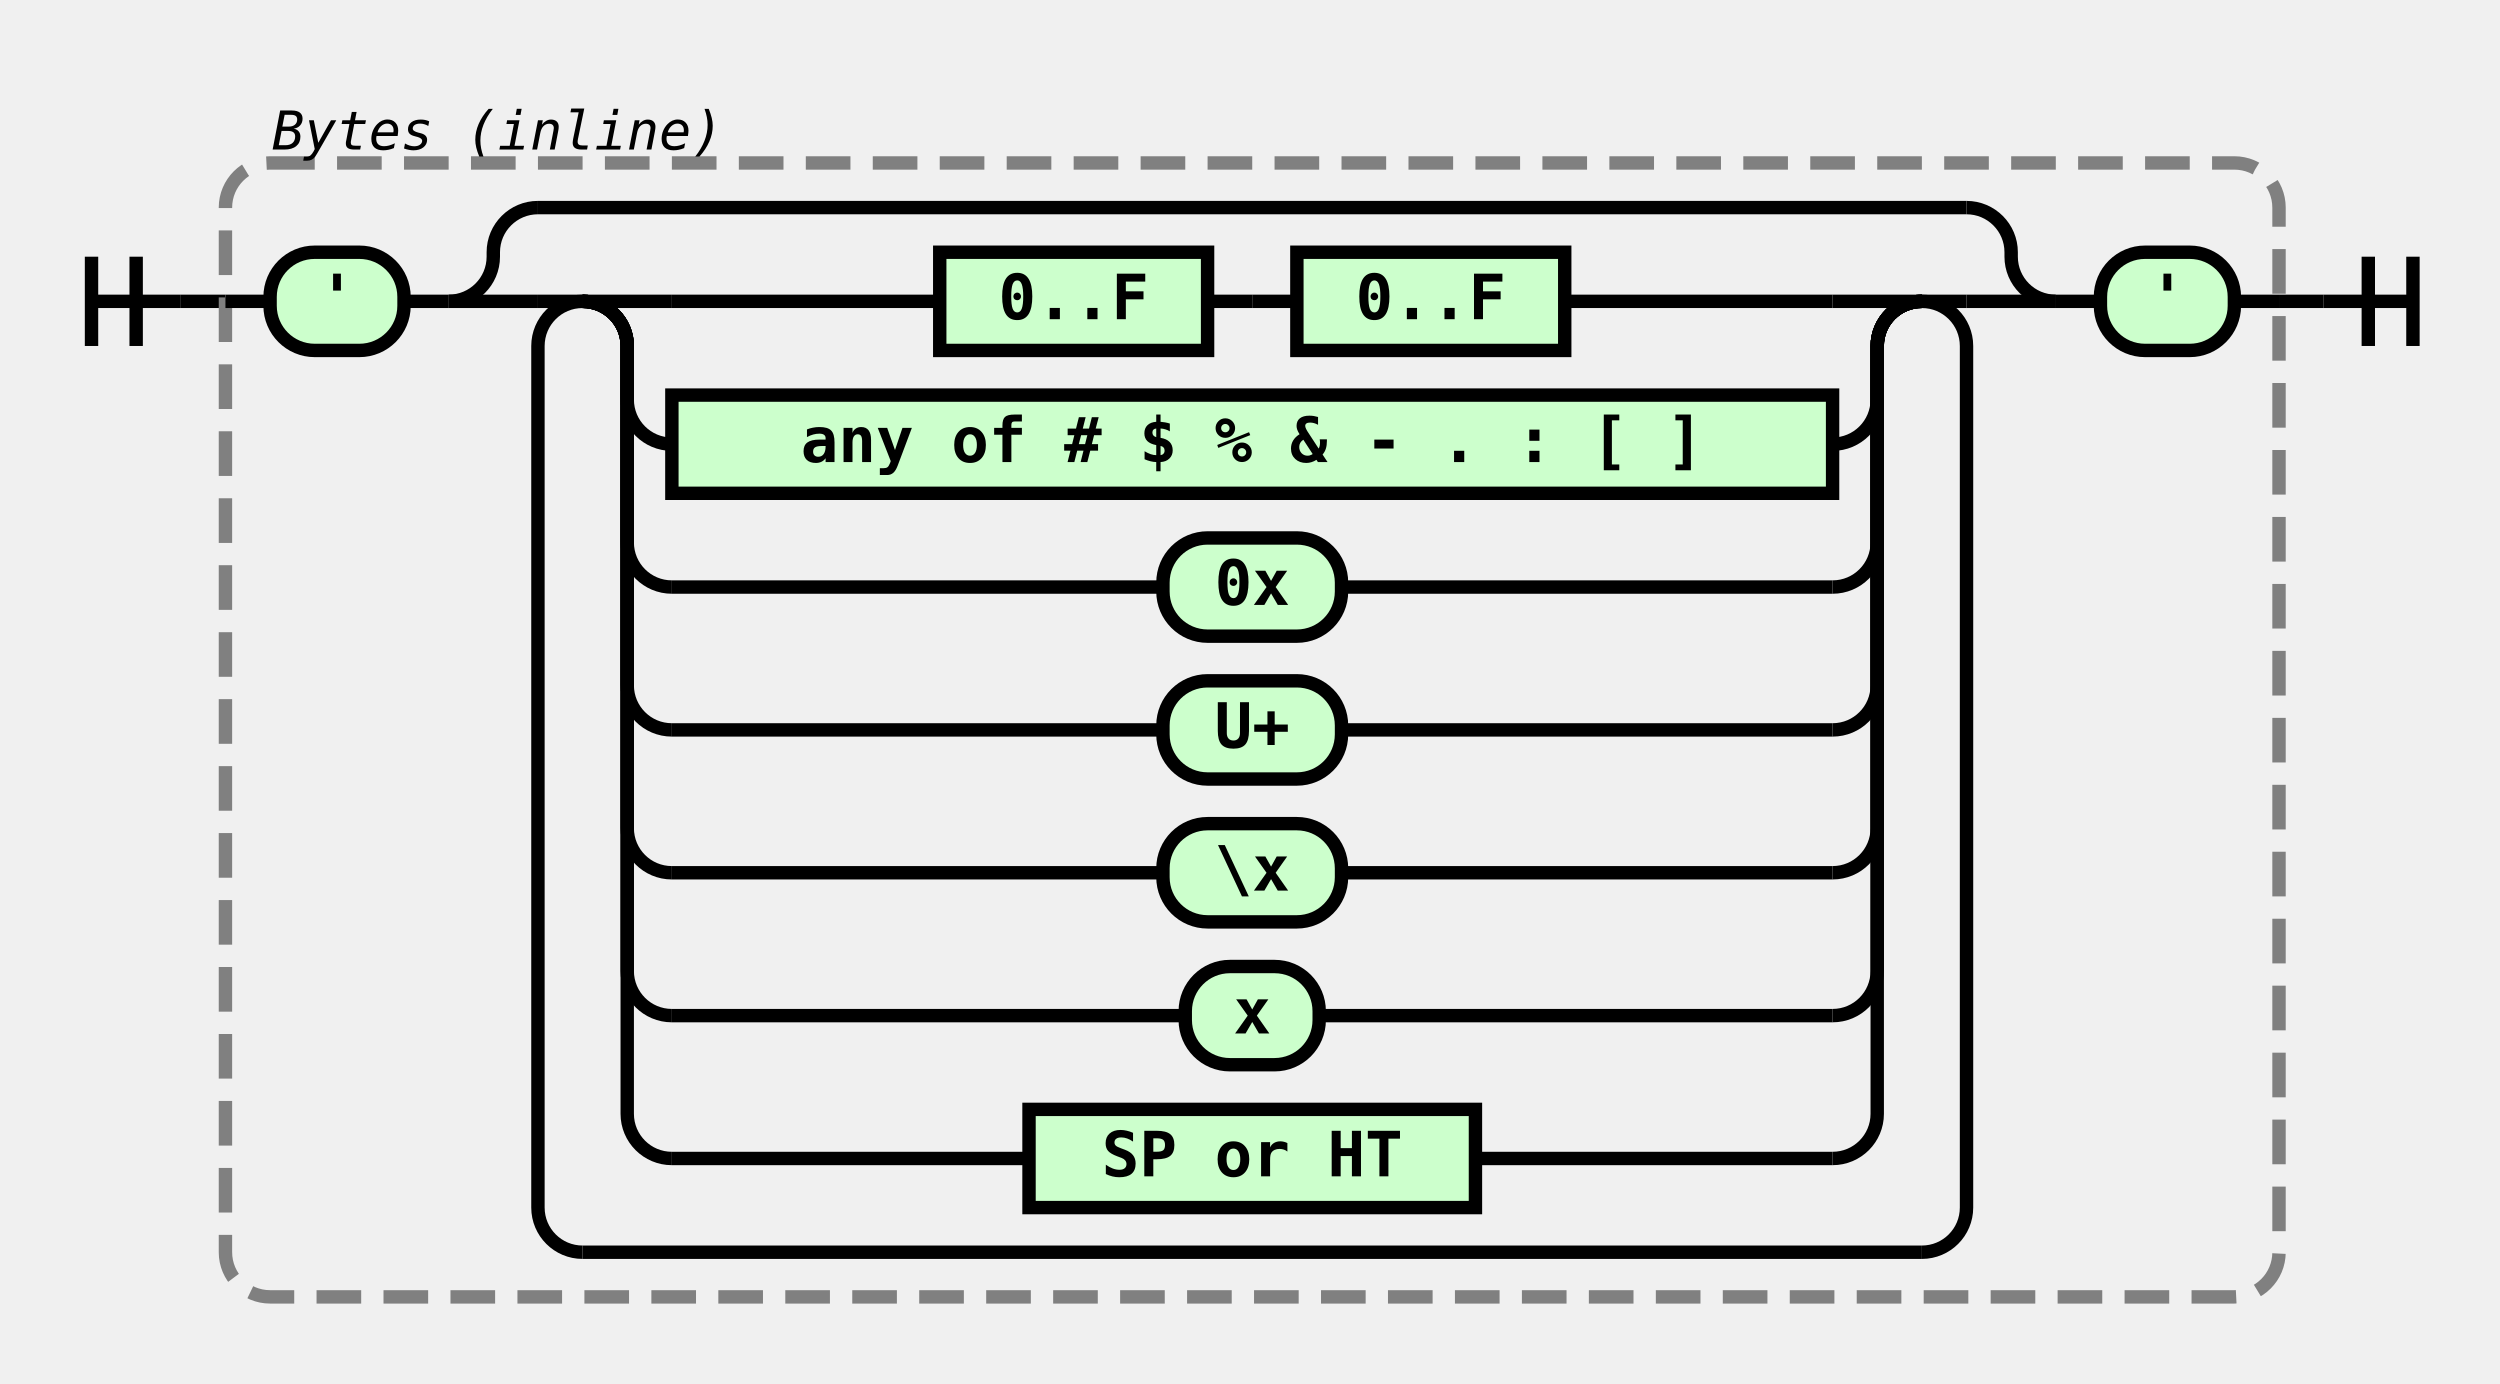
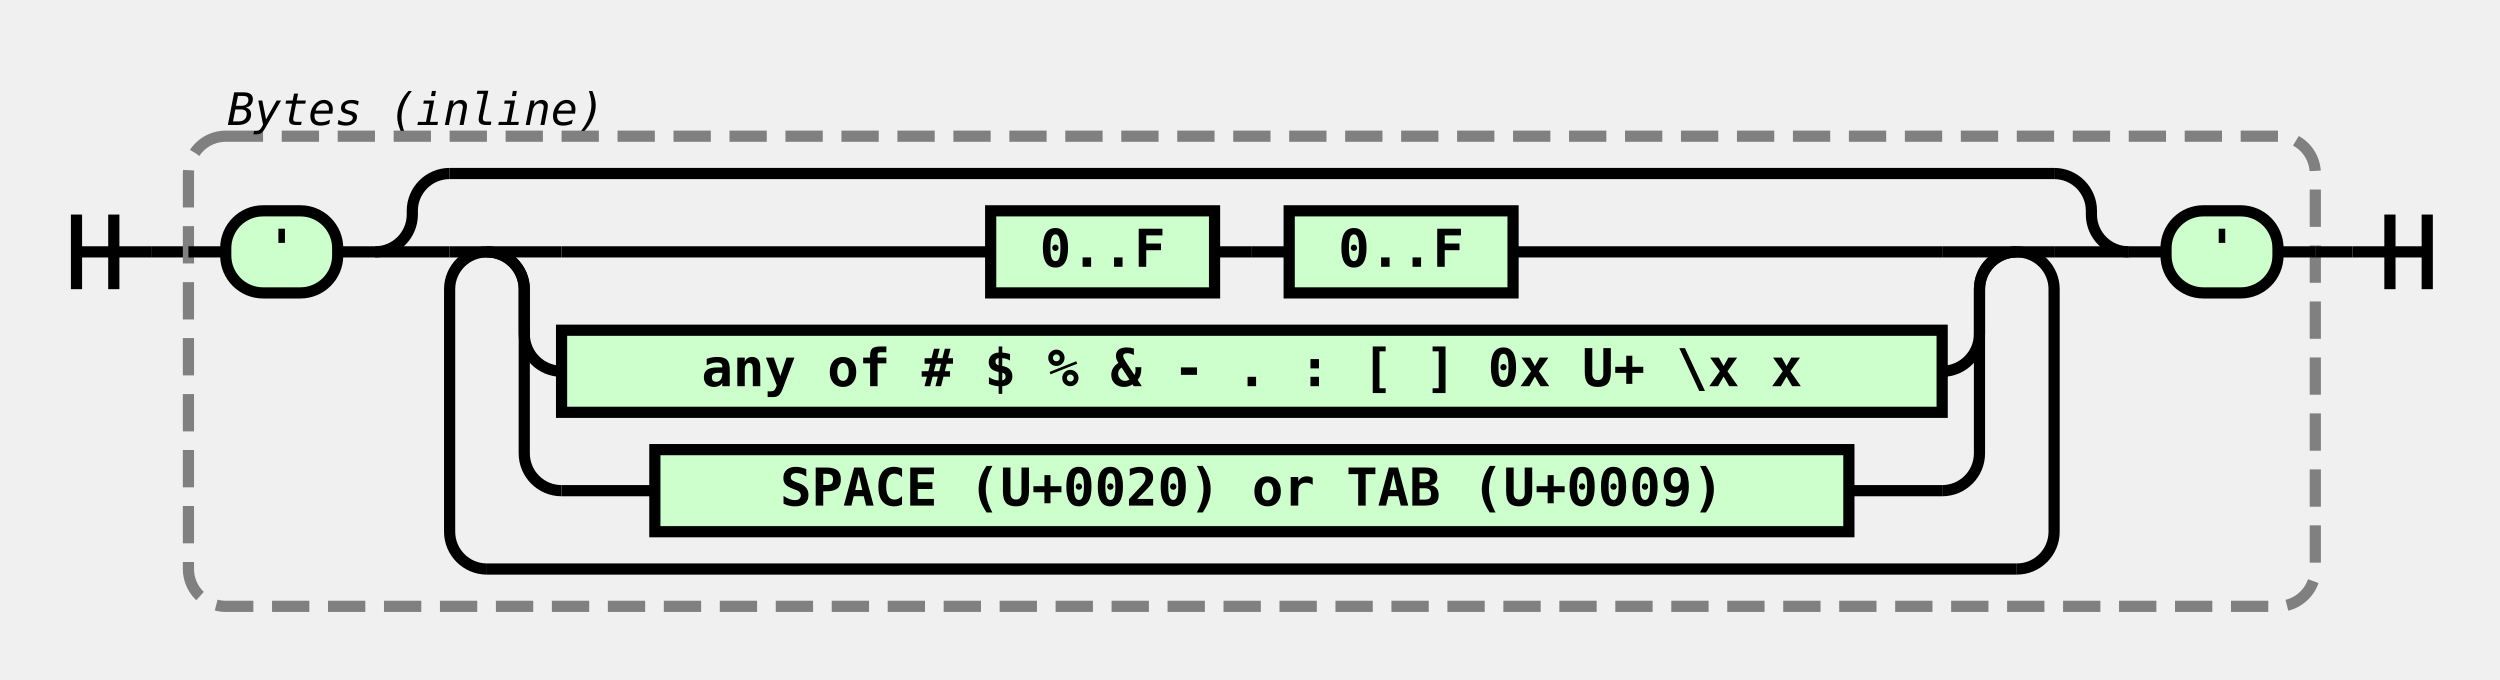
- <svg xmlns="http://www.w3.org/2000/svg" class="railroad-diagram" width="560" height="310" viewBox="0 0 560 310">
+ <svg xmlns="http://www.w3.org/2000/svg" class="railroad-diagram" width="670" height="182" viewBox="0 0 670 182">
  <g transform="translate(.5 .5)">
    <g>
      <path d="M20 57v20m10 -20v20m-10 -10h20" />
    </g>
    <path d="M40 67h10" />
    <g>
      <path d="M50 67h0" />
-       <path d="M510 67h0" />
-       <rect x="50" y="36" width="460" height="254" rx="10" ry="10" class="group-box" />
+       <path d="M620 67h0" />
+       <rect x="50" y="36" width="570" height="126" rx="10" ry="10" class="group-box" />
      <g>
        <path d="M50 67h10" />
-         <path d="M500 67h10" />
+         <path d="M610 67h10" />
        <g class="terminal ">
          <path d="M60 67h0" />
          <path d="M90 67h0" />
          <rect x="60" y="56" width="30" height="22" rx="10" ry="10" />
          <text x="75" y="71">'</text>
        </g>
        <path d="M90 67h10" />
        <g>
          <path d="M100 67h0" />
-           <path d="M460 67h0" />
+           <path d="M570 67h0" />
          <path d="M100 67a10 10 0 0 0 10 -10v-1a10 10 0 0 1 10 -10" />
          <g>
-             <path d="M120 46h320" />
+             <path d="M120 46h430" />
          </g>
-           <path d="M440 46a10 10 0 0 1 10 10v1a10 10 0 0 0 10 10" />
+           <path d="M550 46a10 10 0 0 1 10 10v1a10 10 0 0 0 10 10" />
          <path d="M100 67h20" />
          <g>
            <path d="M120 67h0" />
-             <path d="M440 67h0" />
+             <path d="M550 67h0" />
            <path d="M120 67h10" />
            <g>
              <path d="M130 67h0" />
-               <path d="M430 67h0" />
+               <path d="M540 67h0" />
              <path d="M130 67h20" />
              <g>
-                 <path d="M150 67h60" />
-                 <path d="M350 67h60" />
+                 <path d="M150 67h115" />
+                 <path d="M405 67h115" />
                <g class="non-terminal ">
-                   <path d="M210 67h0" />
-                   <path d="M270 67h0" />
-                   <rect x="210" y="56" width="60" height="22" />
-                   <text x="240" y="71">0..F</text>
+                   <path d="M265 67h0" />
+                   <path d="M325 67h0" />
+                   <rect x="265" y="56" width="60" height="22" />
+                   <text x="295" y="71">0..F</text>
                </g>
-                 <path d="M270 67h10" />
-                 <path d="M280 67h10" />
+                 <path d="M325 67h10" />
+                 <path d="M335 67h10" />
                <g class="non-terminal ">
-                   <path d="M290 67h0" />
-                   <path d="M350 67h0" />
-                   <rect x="290" y="56" width="60" height="22" />
-                   <text x="320" y="71">0..F</text>
+                   <path d="M345 67h0" />
+                   <path d="M405 67h0" />
+                   <rect x="345" y="56" width="60" height="22" />
+                   <text x="375" y="71">0..F</text>
                </g>
              </g>
-               <path d="M410 67h20" />
+               <path d="M520 67h20" />
              <path d="M130 67a10 10 0 0 1 10 10v12a10 10 0 0 0 10 10" />
              <g class="non-terminal ">
                <path d="M150 99h0" />
-                 <path d="M410 99h0" />
-                 <rect x="150" y="88" width="260" height="22" />
-                 <text x="280" y="103">any of # $ % &amp; - . : [ ]</text>
+                 <path d="M520 99h0" />
+                 <rect x="150" y="88" width="370" height="22" />
+                 <text x="335" y="103">any of # $ % &amp; - . : [ ] 0x U+ \x x</text>
              </g>
-               <path d="M410 99a10 10 0 0 0 10 -10v-12a10 10 0 0 1 10 -10" />
+               <path d="M520 99a10 10 0 0 0 10 -10v-12a10 10 0 0 1 10 -10" />
              <path d="M130 67a10 10 0 0 1 10 10v44a10 10 0 0 0 10 10" />
-               <g>
-                 <path d="M150 131h110" />
-                 <path d="M300 131h110" />
-                 <g class="terminal ">
-                   <path d="M260 131h0" />
-                   <path d="M300 131h0" />
-                   <rect x="260" y="120" width="40" height="22" rx="10" ry="10" />
-                   <text x="280" y="135">0x</text>
-                 </g>
+               <g class="non-terminal ">
+                 <path d="M150 131h25" />
+                 <path d="M495 131h25" />
+                 <rect x="175" y="120" width="320" height="22" />
+                 <text x="335" y="135">SPACE (U+0020) or TAB (U+0009)</text>
              </g>
-               <path d="M410 131a10 10 0 0 0 10 -10v-44a10 10 0 0 1 10 -10" />
-               <path d="M130 67a10 10 0 0 1 10 10v76a10 10 0 0 0 10 10" />
-               <g>
-                 <path d="M150 163h110" />
-                 <path d="M300 163h110" />
-                 <g class="terminal ">
-                   <path d="M260 163h0" />
-                   <path d="M300 163h0" />
-                   <rect x="260" y="152" width="40" height="22" rx="10" ry="10" />
-                   <text x="280" y="167">U+</text>
-                 </g>
-               </g>
-               <path d="M410 163a10 10 0 0 0 10 -10v-76a10 10 0 0 1 10 -10" />
-               <path d="M130 67a10 10 0 0 1 10 10v108a10 10 0 0 0 10 10" />
-               <g>
-                 <path d="M150 195h110" />
-                 <path d="M300 195h110" />
-                 <g class="terminal ">
-                   <path d="M260 195h0" />
-                   <path d="M300 195h0" />
-                   <rect x="260" y="184" width="40" height="22" rx="10" ry="10" />
-                   <text x="280" y="199">\x</text>
-                 </g>
-               </g>
-               <path d="M410 195a10 10 0 0 0 10 -10v-108a10 10 0 0 1 10 -10" />
-               <path d="M130 67a10 10 0 0 1 10 10v140a10 10 0 0 0 10 10" />
-               <g>
-                 <path d="M150 227h115" />
-                 <path d="M295 227h115" />
-                 <g class="terminal ">
-                   <path d="M265 227h0" />
-                   <path d="M295 227h0" />
-                   <rect x="265" y="216" width="30" height="22" rx="10" ry="10" />
-                   <text x="280" y="231">x</text>
-                 </g>
-               </g>
-               <path d="M410 227a10 10 0 0 0 10 -10v-140a10 10 0 0 1 10 -10" />
-               <path d="M130 67a10 10 0 0 1 10 10v172a10 10 0 0 0 10 10" />
-               <g class="non-terminal ">
-                 <path d="M150 259h80" />
-                 <path d="M330 259h80" />
-                 <rect x="230" y="248" width="100" height="22" />
-                 <text x="280" y="263">SP or HT</text>
-               </g>
-               <path d="M410 259a10 10 0 0 0 10 -10v-172a10 10 0 0 1 10 -10" />
+               <path d="M520 131a10 10 0 0 0 10 -10v-44a10 10 0 0 1 10 -10" />
            </g>
-             <path d="M430 67h10" />
-             <path d="M130 67a10 10 0 0 0 -10 10v193a10 10 0 0 0 10 10" />
+             <path d="M540 67h10" />
+             <path d="M130 67a10 10 0 0 0 -10 10v65a10 10 0 0 0 10 10" />
            <g>
-               <path d="M130 280h300" />
+               <path d="M130 152h410" />
            </g>
-             <path d="M430 280a10 10 0 0 0 10 -10v-193a10 10 0 0 0 -10 -10" />
+             <path d="M540 152a10 10 0 0 0 10 -10v-65a10 10 0 0 0 -10 -10" />
          </g>
-           <path d="M440 67h20" />
+           <path d="M550 67h20" />
        </g>
-         <path d="M460 67h10" />
+         <path d="M570 67h10" />
        <g class="terminal ">
-           <path d="M470 67h0" />
-           <path d="M500 67h0" />
-           <rect x="470" y="56" width="30" height="22" rx="10" ry="10" />
-           <text x="485" y="71">'</text>
+           <path d="M580 67h0" />
+           <path d="M610 67h0" />
+           <rect x="580" y="56" width="30" height="22" rx="10" ry="10" />
+           <text x="595" y="71">'</text>
        </g>
      </g>
      <g class="comment ">
        <path d="M50 28h0" />
        <path d="M172 28h0" />
        <text x="111" y="33" class="comment">Bytes (inline)</text>
      </g>
    </g>
-     <path d="M510 67h10" />
-     <path d="M 520 67 h 20 m -10 -10 v 20 m 10 -20 v 20" />
+     <path d="M620 67h10" />
+     <path d="M 630 67 h 20 m -10 -10 v 20 m 10 -20 v 20" />
  </g>
  <style>
	svg {
		background-color: hsl(30,20%,95%);
	}
	path {
		stroke-width: 3;
		stroke: black;
		fill: rgba(0,0,0,0);
	}
	text {
		font: bold 14px monospace;
		text-anchor: middle;
		white-space: pre;
	}
	text.diagram-text {
		font-size: 12px;
	}
	text.diagram-arrow {
		font-size: 16px;
	}
	text.label {
		text-anchor: start;
	}
	text.comment {
		font: italic 12px monospace;
	}
	g.non-terminal text {
		/*font-style: italic;*/
	}
	rect {
		stroke-width: 3;
		stroke: black;
		fill: hsl(120,100%,90%);
	}
	rect.group-box {
		stroke: gray;
		stroke-dasharray: 10 5;
		fill: none;
	}
	path.diagram-text {
		stroke-width: 3;
		stroke: black;
		fill: white;
		cursor: help;
	}
	g.diagram-text:hover path.diagram-text {
		fill: #eee;
	}</style>
</svg>
